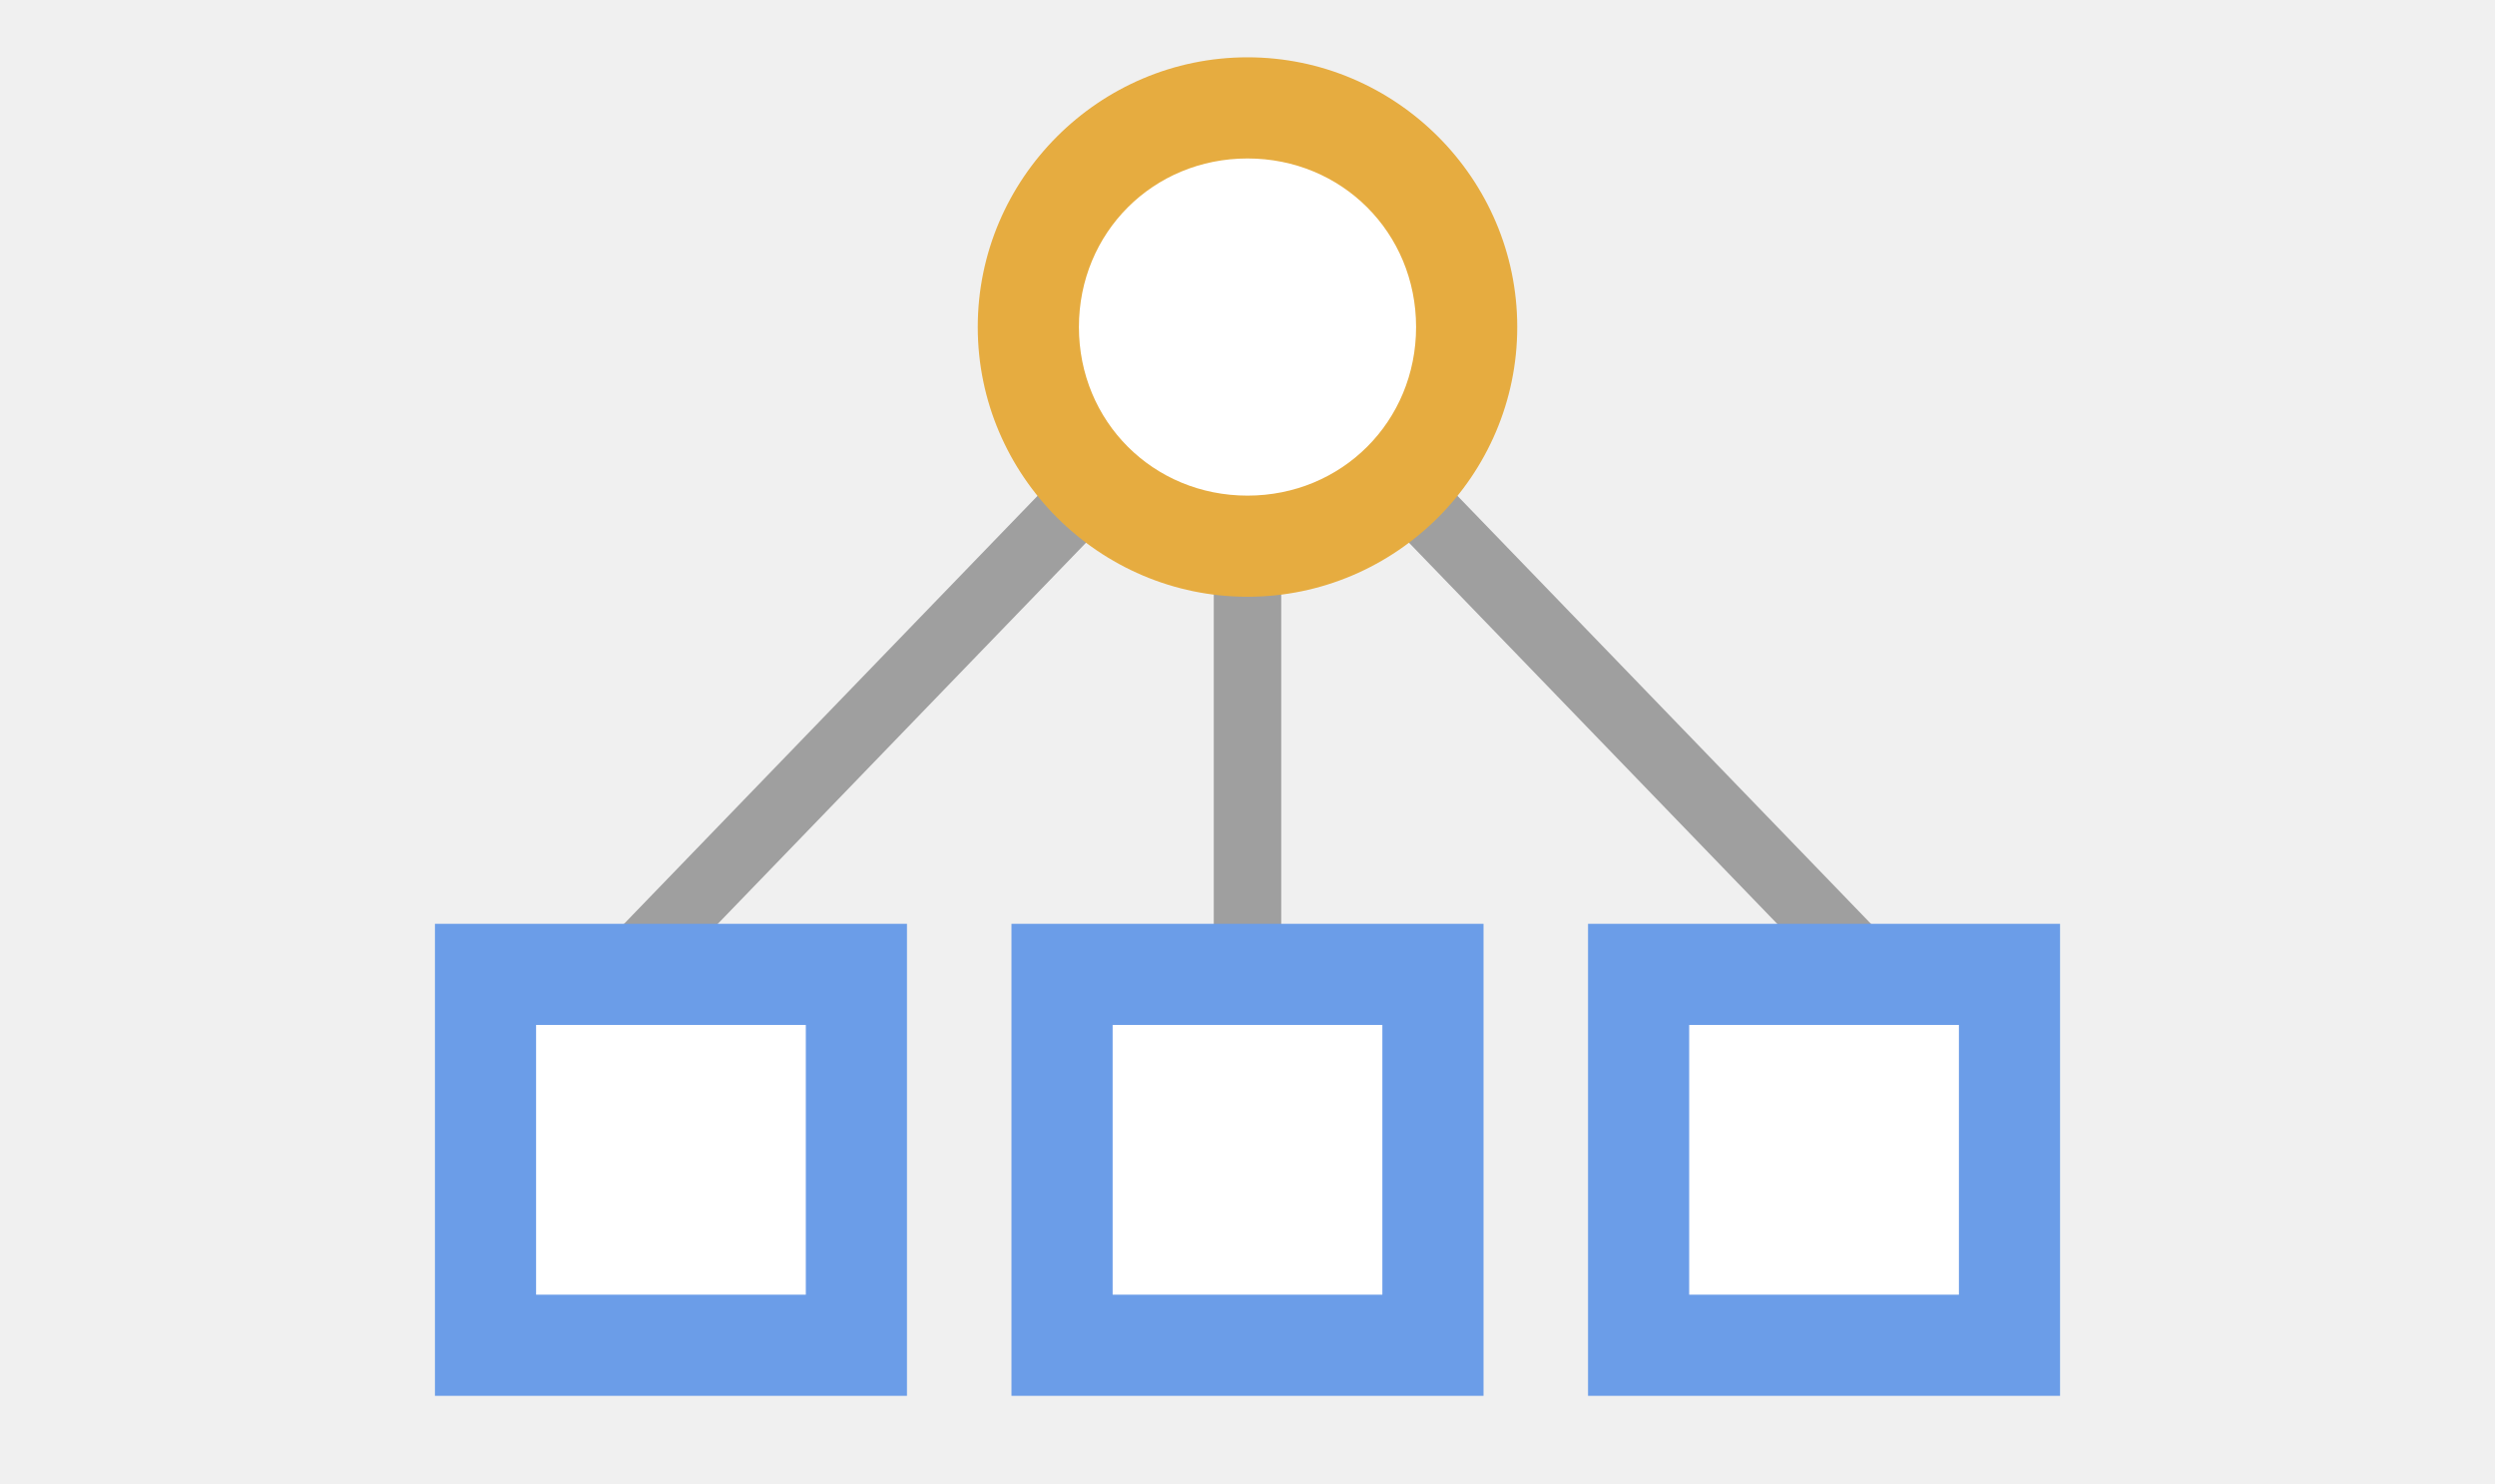
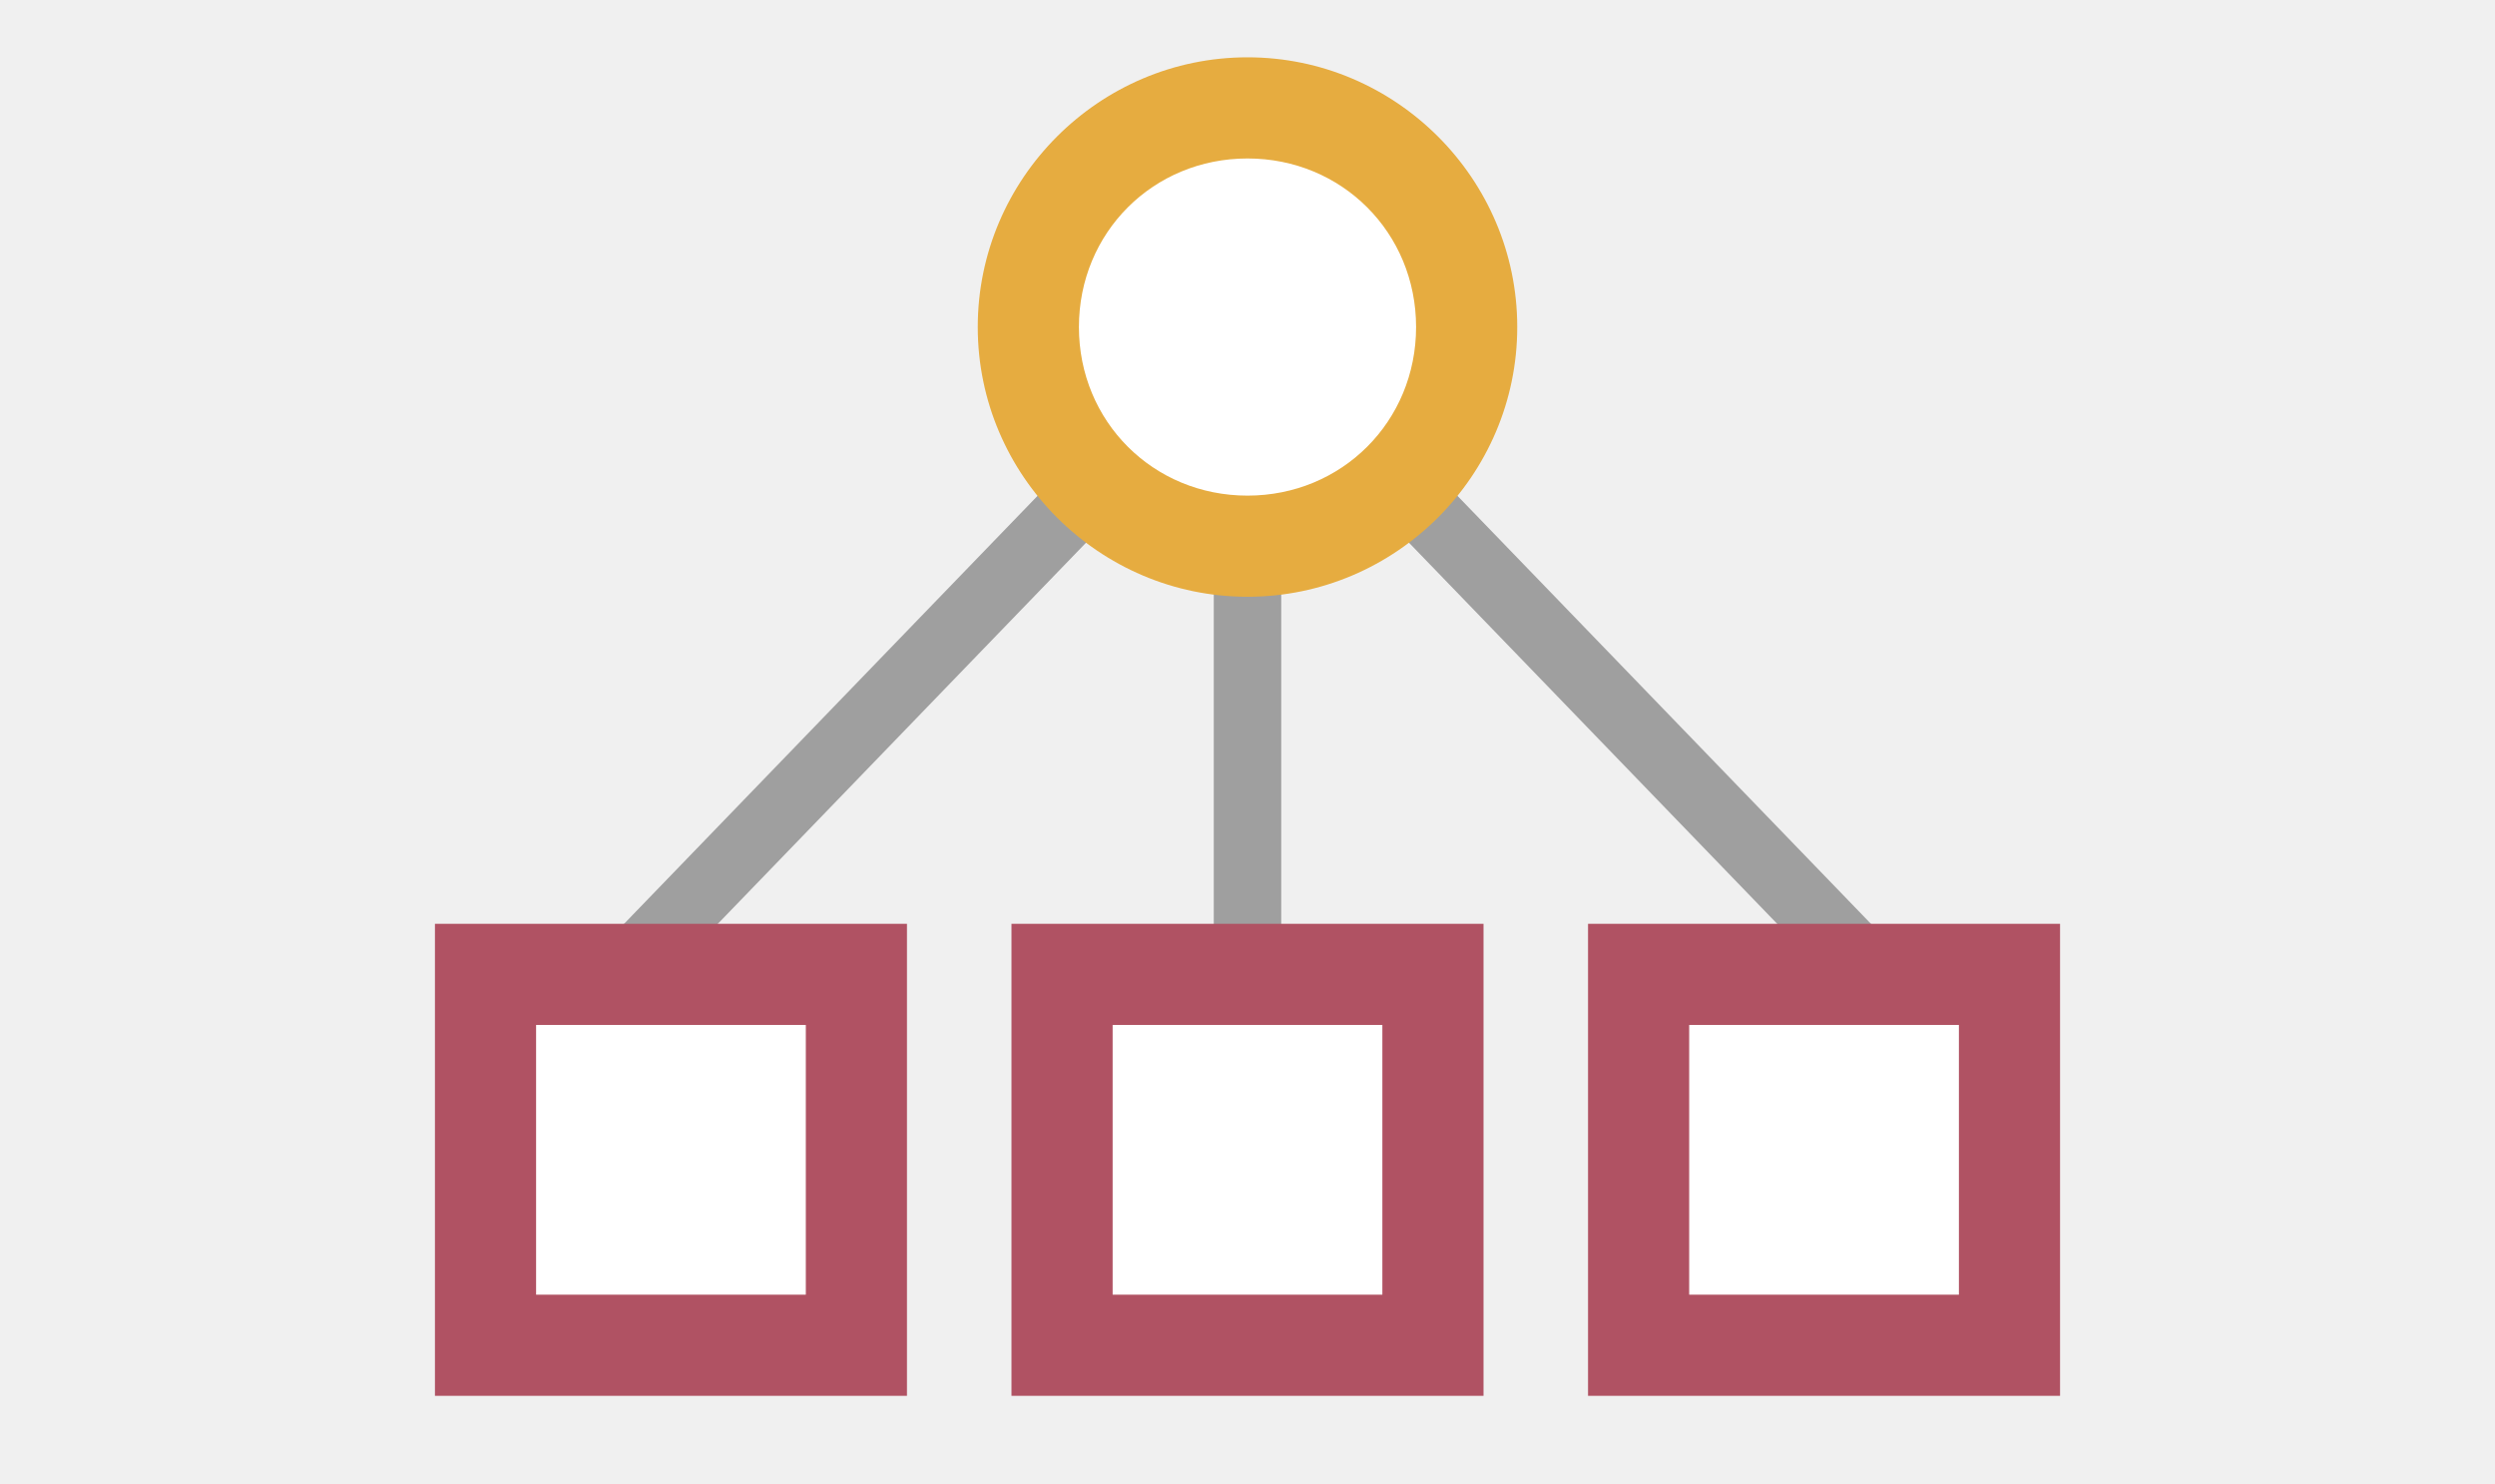
<svg xmlns="http://www.w3.org/2000/svg" version="1.1" id="svg13659" x="0px" y="0px" viewBox="0 0 74 44" style="enable-background:new 0 0 74 44;" xml:space="preserve">
  <style type="text/css">
	.st0{fill:none;stroke:#9F9F9F;stroke-width:2;stroke-linecap:square;}
	.st1{fill:#FFFFFF;}
- 	.st2{fill:#6B9DE8;}
+ 	.st2{fill:#b05263;}
	.st3{fill:#E6AC40;}
</style>
  <line class="st0" x1="37" y1="9.7" x2="37" y2="34.4" />
  <g id="rect13665">
    <rect x="31.5" y="28.9" class="st1" width="11" height="11" />
    <path class="st2" d="M41,30.4v8h-8v-8H41 M44,27.4H30v14h14V27.4L44,27.4z" />
  </g>
  <line class="st0" x1="37" y1="9.7" x2="54.1" y2="27.4" />
  <line class="st0" x1="37" y1="9.7" x2="19.9" y2="27.4" />
  <g id="circle11877">
    <circle class="st1" cx="37" cy="9.7" r="6.5" />
    <path class="st3" d="M37,4.7c2.8,0,5,2.2,5,5s-2.2,5-5,5s-5-2.2-5-5S34.2,4.7,37,4.7 M37,1.7c-4.4,0-8,3.6-8,8s3.6,8,8,8s8-3.6,8-8   S41.4,1.7,37,1.7L37,1.7z" />
  </g>
  <g id="rect13665_1_">
    <rect x="48.6" y="28.9" class="st1" width="11" height="11" />
    <path class="st2" d="M58.1,30.4v8h-8v-8H58.1 M61.1,27.4h-14v14h14V27.4L61.1,27.4z" />
  </g>
  <g id="rect13665_3_">
    <rect x="14.4" y="28.9" class="st1" width="11" height="11" />
    <path class="st2" d="M23.9,30.4v8h-8v-8H23.9 M26.9,27.4h-14v14h14V27.4L26.9,27.4z" />
  </g>
</svg>
